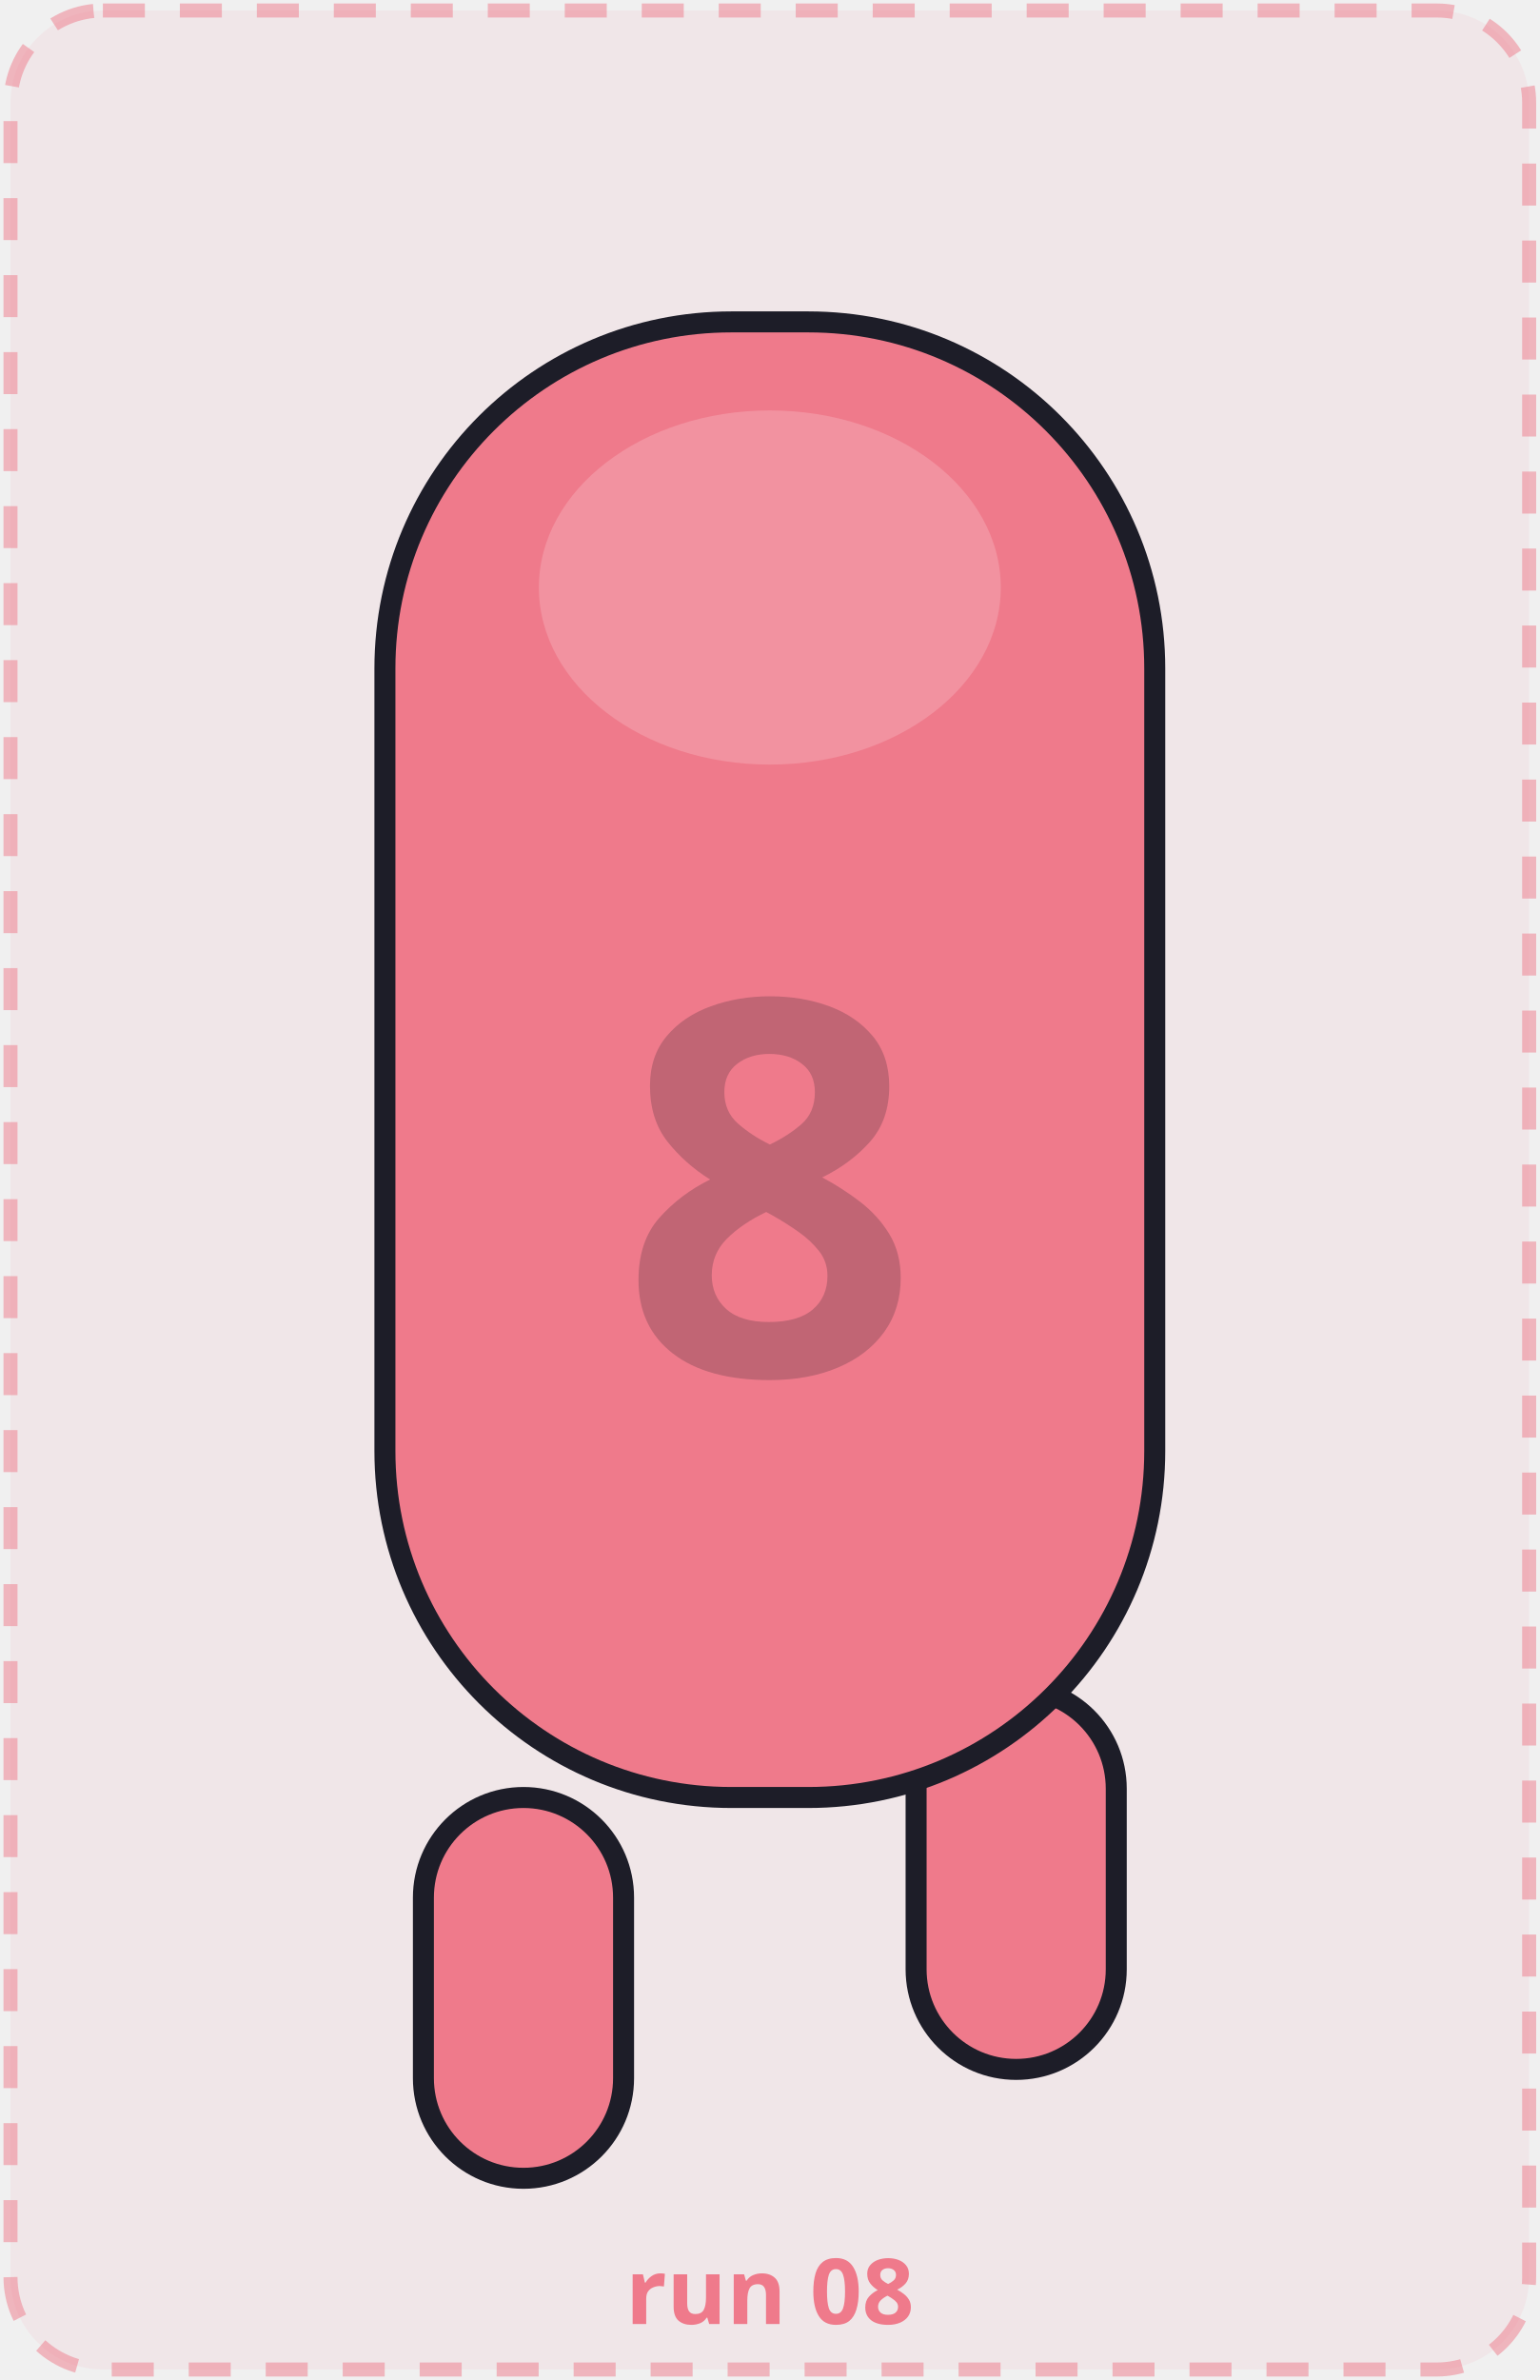
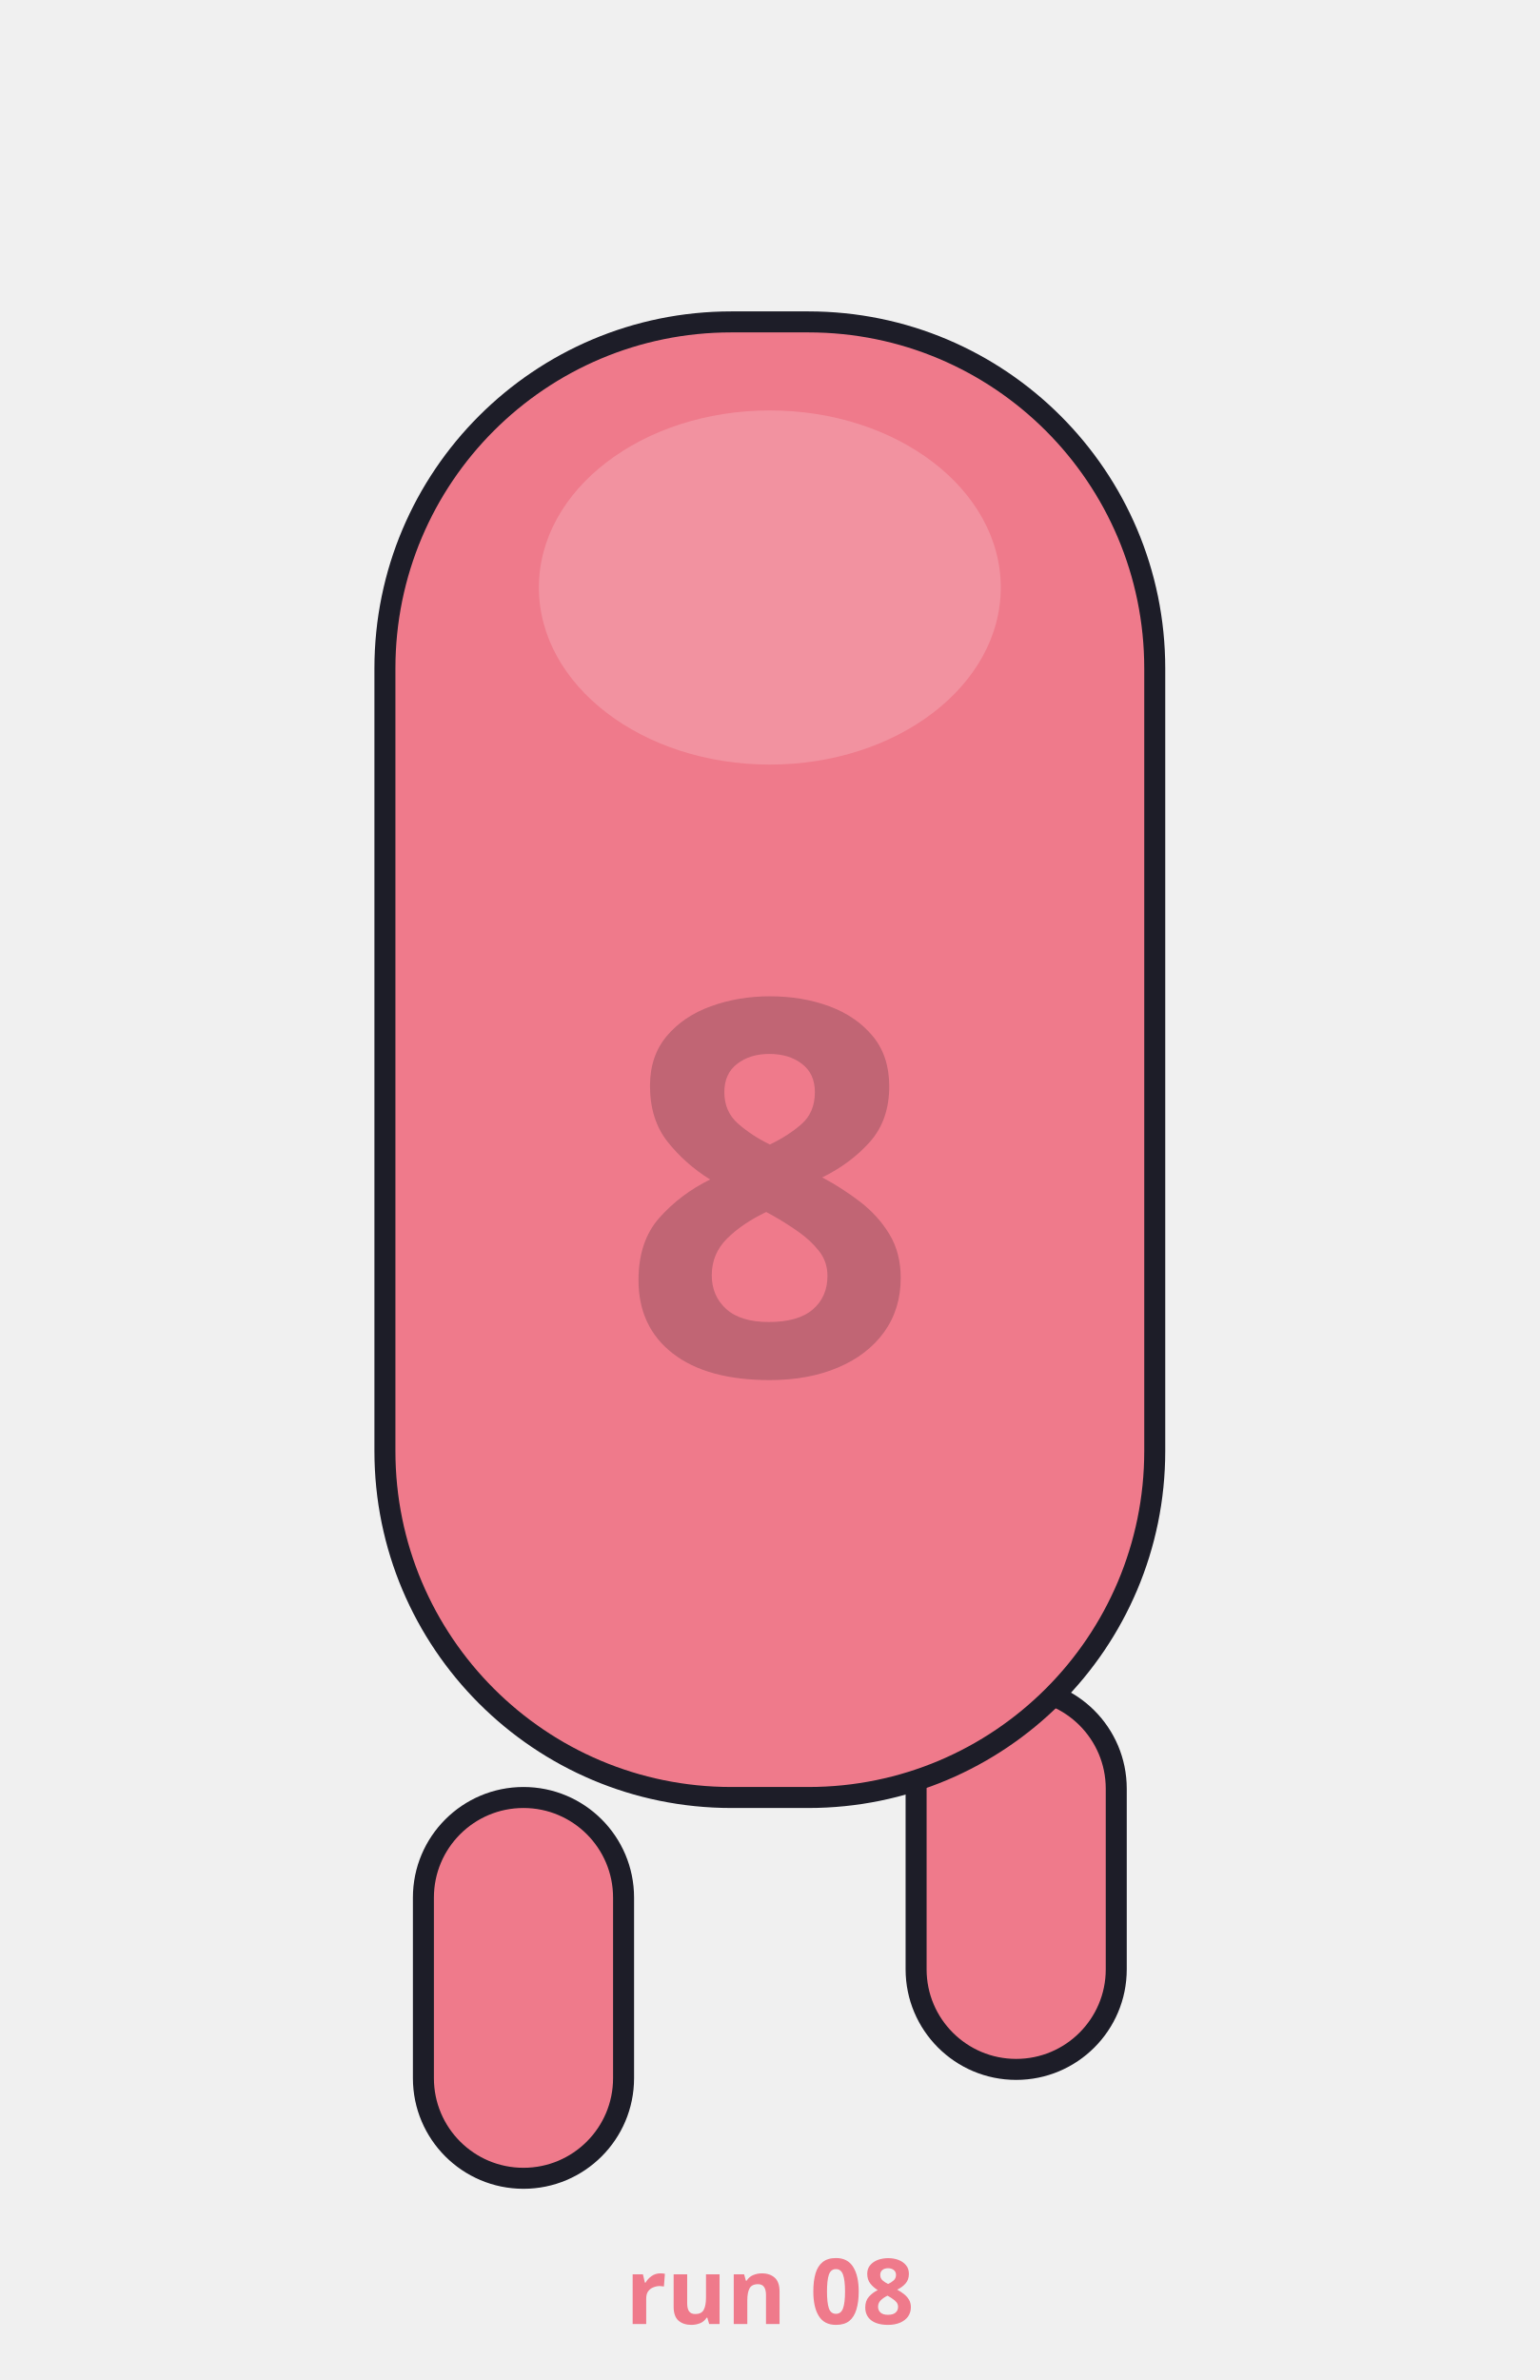
<svg xmlns="http://www.w3.org/2000/svg" width="220" height="340" viewBox="0 0 220 340">
-   <rect x="1.5" y="1.5" width="217" height="337" rx="13.2" fill="#ef7a8b" fill-opacity="0.08" stroke="#ef7a8b" stroke-opacity="0.5" stroke-width="2" stroke-dasharray="6 5" />
  <g transform="rotate(0.00 110 256.7854)">
    <rect x="60.5" y="256.785" width="28.6" height="54.4" rx="14.3" fill="#ef7a8b" stroke="#1d1d28" stroke-width="3" />
    <rect x="130.9" y="241.229" width="28.6" height="54.4" rx="14.3" fill="#ef7a8b" stroke="#1d1d28" stroke-width="3" />
    <rect x="55" y="45.985" width="110" height="210.8" rx="49.5" fill="#ef7a8b" stroke="#1d1d28" stroke-width="3" />
    <ellipse cx="110" cy="83.929" rx="33" ry="25.296" fill="#ffffff" fill-opacity="0.18" />
  </g>
  <text x="110" y="170" font-family="system-ui, sans-serif" font-weight="900" font-size="74.8" fill="#1d1d28" fill-opacity="0.22" text-anchor="middle" dominant-baseline="middle">8</text>
  <text x="110" y="332" font-family="system-ui, sans-serif" font-weight="700" font-size="13" fill="#ef7a8b" text-anchor="middle">run 08</text>
</svg>
